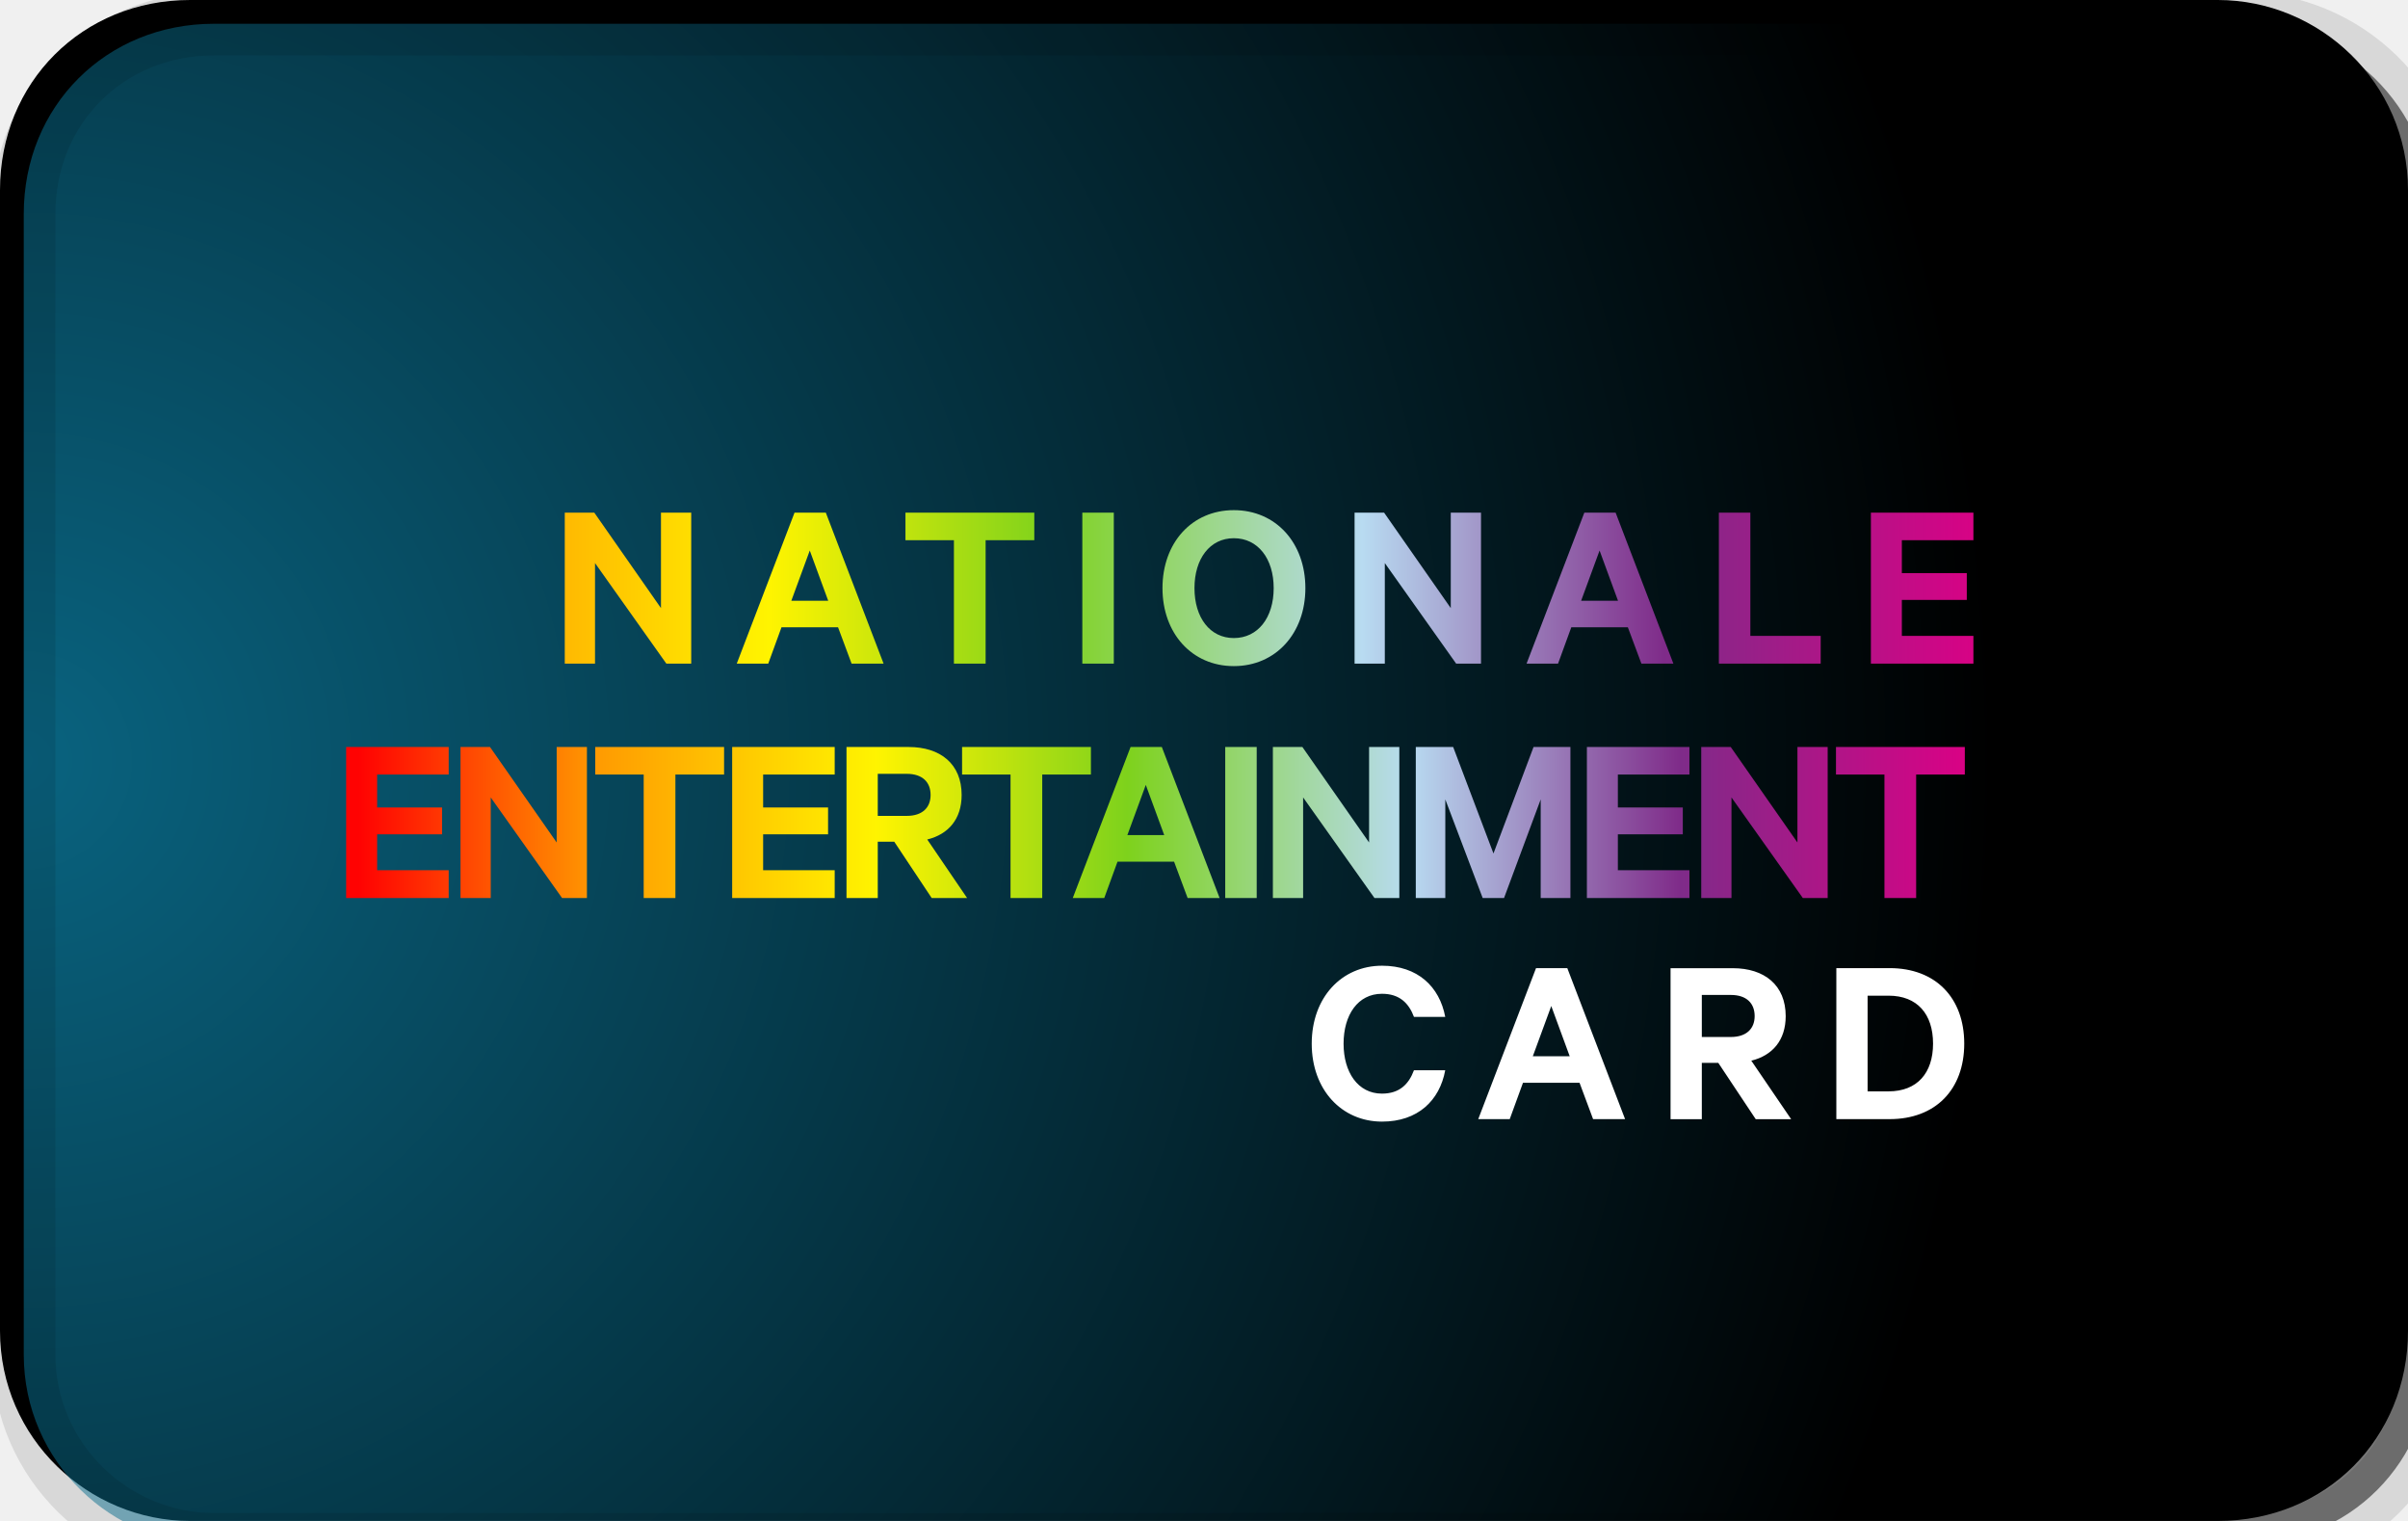
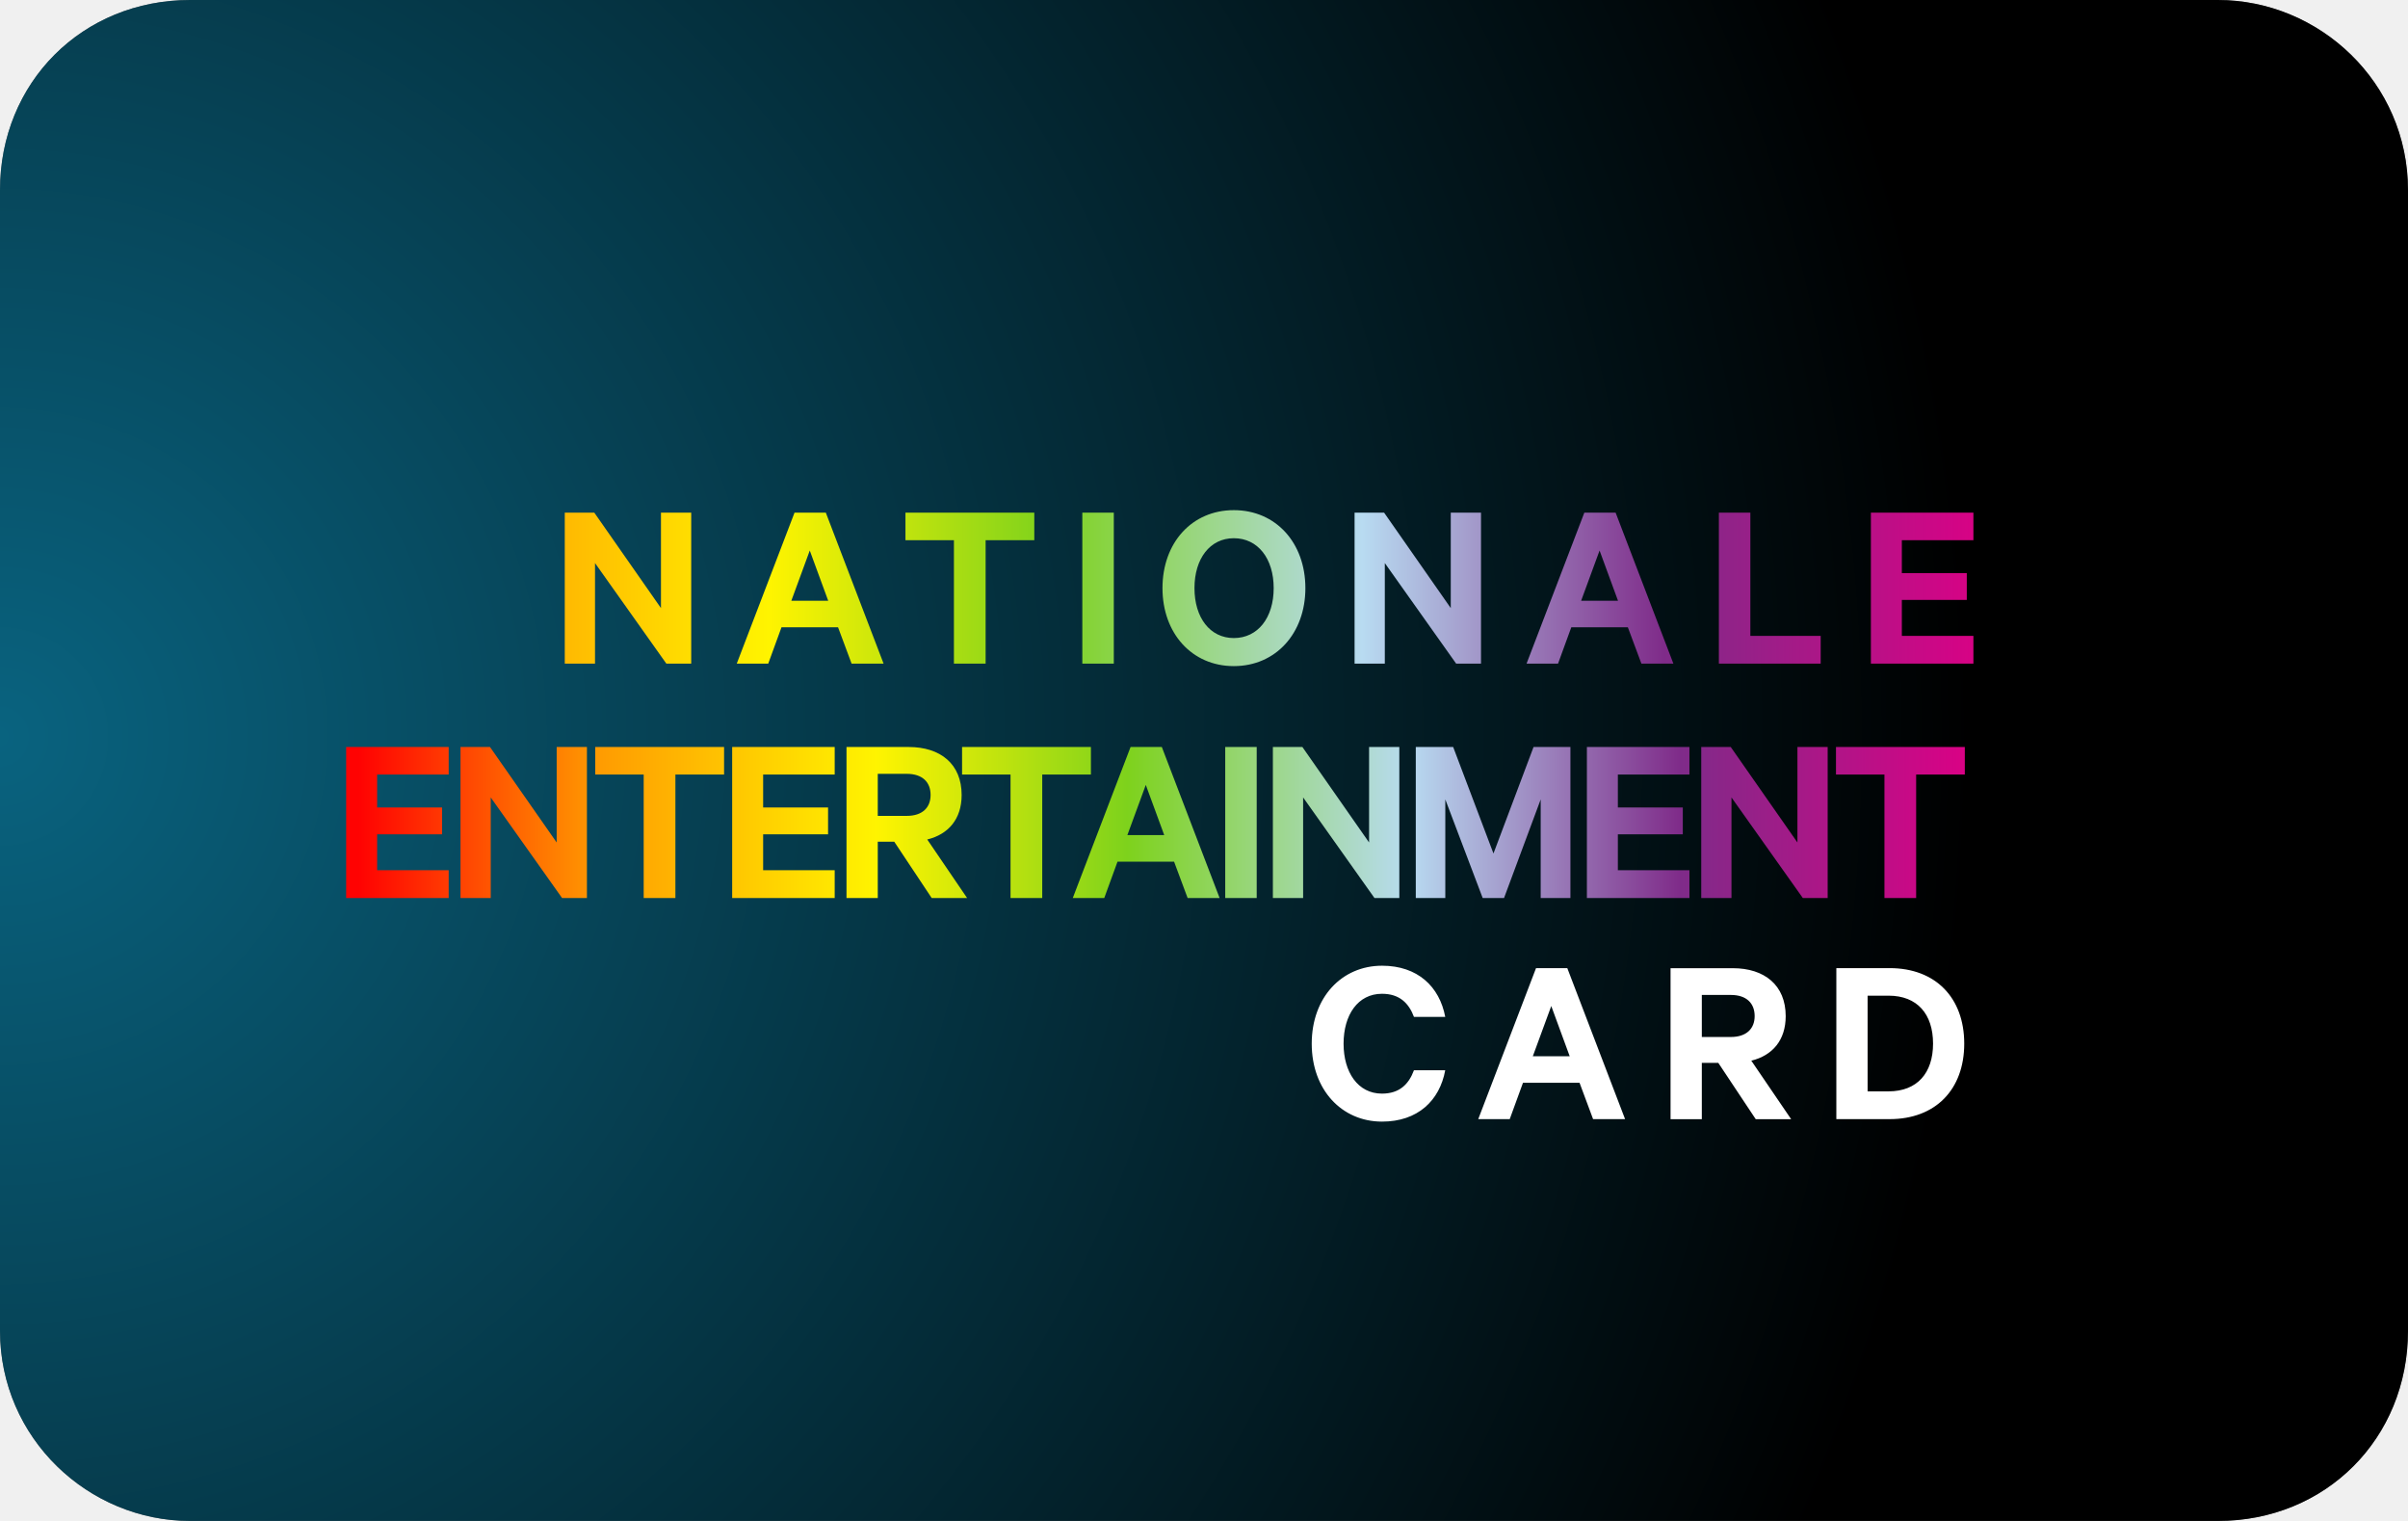
- <svg xmlns="http://www.w3.org/2000/svg" xmlns:xlink="http://www.w3.org/1999/xlink" fill="none" viewBox="0 0 38 24" width="38" height="24">
+ <svg xmlns="http://www.w3.org/2000/svg" xmlns:xlink="http://www.w3.org/1999/xlink" fill="none" viewBox="0 0 38 24" width="38" height="24" aria-labelledby="pi-nationaleentertainmentcard">
  <radialGradient id="a" cx=".5" cy=".5" gradientTransform="matrix(62.5 0 0 62 -31.3438 -19.375)" gradientUnits="userSpaceOnUse" r=".5">
    <stop offset="0" stop-color="#12c6ff" stop-opacity=".5" />
    <stop offset="1" stop-opacity=".5" />
  </radialGradient>
  <linearGradient id="b">
    <stop offset="0" stop-color="#ff0202" />
    <stop offset=".15" stop-color="#ff9c01" />
    <stop offset=".32" stop-color="#fff400" />
    <stop offset=".475" stop-color="#7ed21c" />
    <stop offset=".649" stop-color="#b8dbf1" />
    <stop offset=".817" stop-color="#7f2b89" />
    <stop offset="1" stop-color="#dd0085" />
  </linearGradient>
  <linearGradient id="c" gradientTransform="matrix(22.4353 0 0 2.09297 .057268 -.015542)" gradientUnits="userSpaceOnUse" x2="1" xlink:href="#b" />
  <linearGradient id="d" gradientTransform="matrix(24.6209 0 0 2.7252 -5.04607 -.298072)" gradientUnits="userSpaceOnUse" x2="1" xlink:href="#b" />
  <path fill="#000" d="M35 0H3C1.3 0 0 1.3 0 3v18c0 1.7 1.4 3 3 3h32c1.7 0 3-1.3 3-3V3c0-1.7-1.4-3-3-3z" />
-   <path fill="url(#a)" d="M35 0H3C1.3 0 0 1.3 0 3v18c0 1.7 1.4 3 3 3h32c1.7 0 3-1.3 3-3V3c0-1.7-1.4-3-3-3z" transform="translate(.375 .375)" />
-   <path stroke="#000" stroke-opacity=".1" transform="translate(.375 .375)" d="M35 0H3C1.3 0 0 1.3 0 3v18c0 1.7 1.4 3 3 3h32c1.7 0 3-1.3 3-3V3c0-1.7-1.4-3-3-3z" />
+   <path fill="url(#a)" d="M35 0H3C1.3 0 0 1.3 0 3v18c0 1.7 1.4 3 3 3h32c1.7 0 3-1.3 3-3V3c0-1.7-1.4-3-3-3z" />
  <g transform="scale(1.15 1.15) translate(0, -1)" clip-rule="evenodd" fill-rule="evenodd">
    <path d="m0 0v2.072h1.407v-.381h-.982v-.493h.891v-.368h-.891v-.452h.982v-.378zm3.304 0h-.415v1.31l-.915-1.31h-.405v2.072h.415v-1.38l.979 1.38h.341zm.114.378h.665v1.694h.435v-1.694h.668v-.378h-1.768zm1.879-.378v2.072h1.407v-.381h-.982v-.493h.891v-.368h-.891v-.452h.982v-.378zm2.224 1.299h-.226v.773h-.429v-2.072h.854c.435 0 .726.233.726.658 0 .331-.182.54-.472.611l.547.803h-.486zm-.226-.931v.577h.398c.216 0 .327-.115.327-.287 0-.175-.111-.29-.327-.29zm1.157.01v-.378h1.768v.378h-.668v1.694h-.435v-1.694zm2.312-.378h.429l.793 2.072h-.439l-.186-.499h-.776l-.182.499h-.432zm.209.52-.253.689h.506zm1.522-.52h-.432v2.072h.432zm1.957 0h-.415v1.31l-.915-1.31h-.405v2.072h.415v-1.38l.979 1.38h.341zm1.437 2.072.503-1.353v1.353h.408v-2.072h-.506l-.55 1.461-.553-1.461h-.513v2.072h.405v-1.353l.513 1.353zm1.137-2.072v2.072h1.407v-.381h-.982v-.493h.891v-.368h-.891v-.452h.982v-.378zm3.304 0h-.415v1.31l-.915-1.31h-.405v2.072h.415v-1.38l.979 1.38h.341zm.114.378h.665v1.694h.435v-1.694h.668v-.378h-1.768z" fill="url(#c)" transform="translate(4.75 11.25)" />
    <path d="m1.735.034h-.415v1.31l-.915-1.31h-.405v2.072h.415v-1.38l.979 1.38h.341zm1.418 0h.429l.793 2.072h-.439l-.186-.499h-.776l-.182.499h-.432zm.209.52-.253.689h.506zm1.313-.142h.665v1.694h.435v-1.694h.668v-.378h-1.768zm2.859-.378h-.432v2.072h.432zm2.629 1.036c0 .618-.405 1.07-.982 1.07-.577 0-.979-.452-.979-1.07 0-.621.402-1.07.979-1.07.577 0 .982.449.982 1.07zm-.435 0c0-.405-.216-.685-.547-.685-.327 0-.54.28-.54.685 0 .405.213.685.54.685.331 0 .547-.28.547-.685zm2.845-1.036h-.415v1.31l-.915-1.31h-.405v2.072h.415v-1.38l.979 1.38h.341zm1.418 0h.429l.793 2.072h-.439l-.186-.499h-.776l-.182.499h-.432zm.209.52-.253.689h.506zm1.637 1.552h1.397v-.381h-.965v-1.691h-.432zm2.086-2.072v2.072h1.407v-.381h-.982v-.493h.891v-.368h-.891v-.452h.982v-.378z" fill="url(#d)" transform="translate(7.75 8)" />
    <path d="m0 1.07c0 .634.412 1.07.965 1.07.489 0 .79-.287.867-.705h-.429c-.071.192-.199.321-.439.321-.331 0-.527-.294-.527-.685 0-.395.196-.685.527-.685.24 0 .368.128.439.317h.429c-.078-.415-.378-.702-.867-.702-.553 0-.965.435-.965 1.07zm3.078-1.036h.429l.793 2.072h-.439l-.186-.499h-.776l-.182.499h-.432zm.209.52-.253.689h.506zm2.292.78h-.226v.773h-.429v-2.072h.854c.435 0 .726.233.726.658 0 .331-.182.54-.472.611l.547.803h-.486zm-.226-.932v.577h.398c.216 0 .327-.115.327-.287 0-.175-.111-.29-.327-.29zm2.275 1.323h.287c.395 0 .611-.253.611-.655 0-.405-.216-.658-.611-.658h-.287zm-.429.381v-2.072h.732c.628 0 1.023.405 1.023 1.036 0 .631-.395 1.036-1.023 1.036z" fill="#fff" transform="translate(18 14.25)" />
  </g>
</svg>
